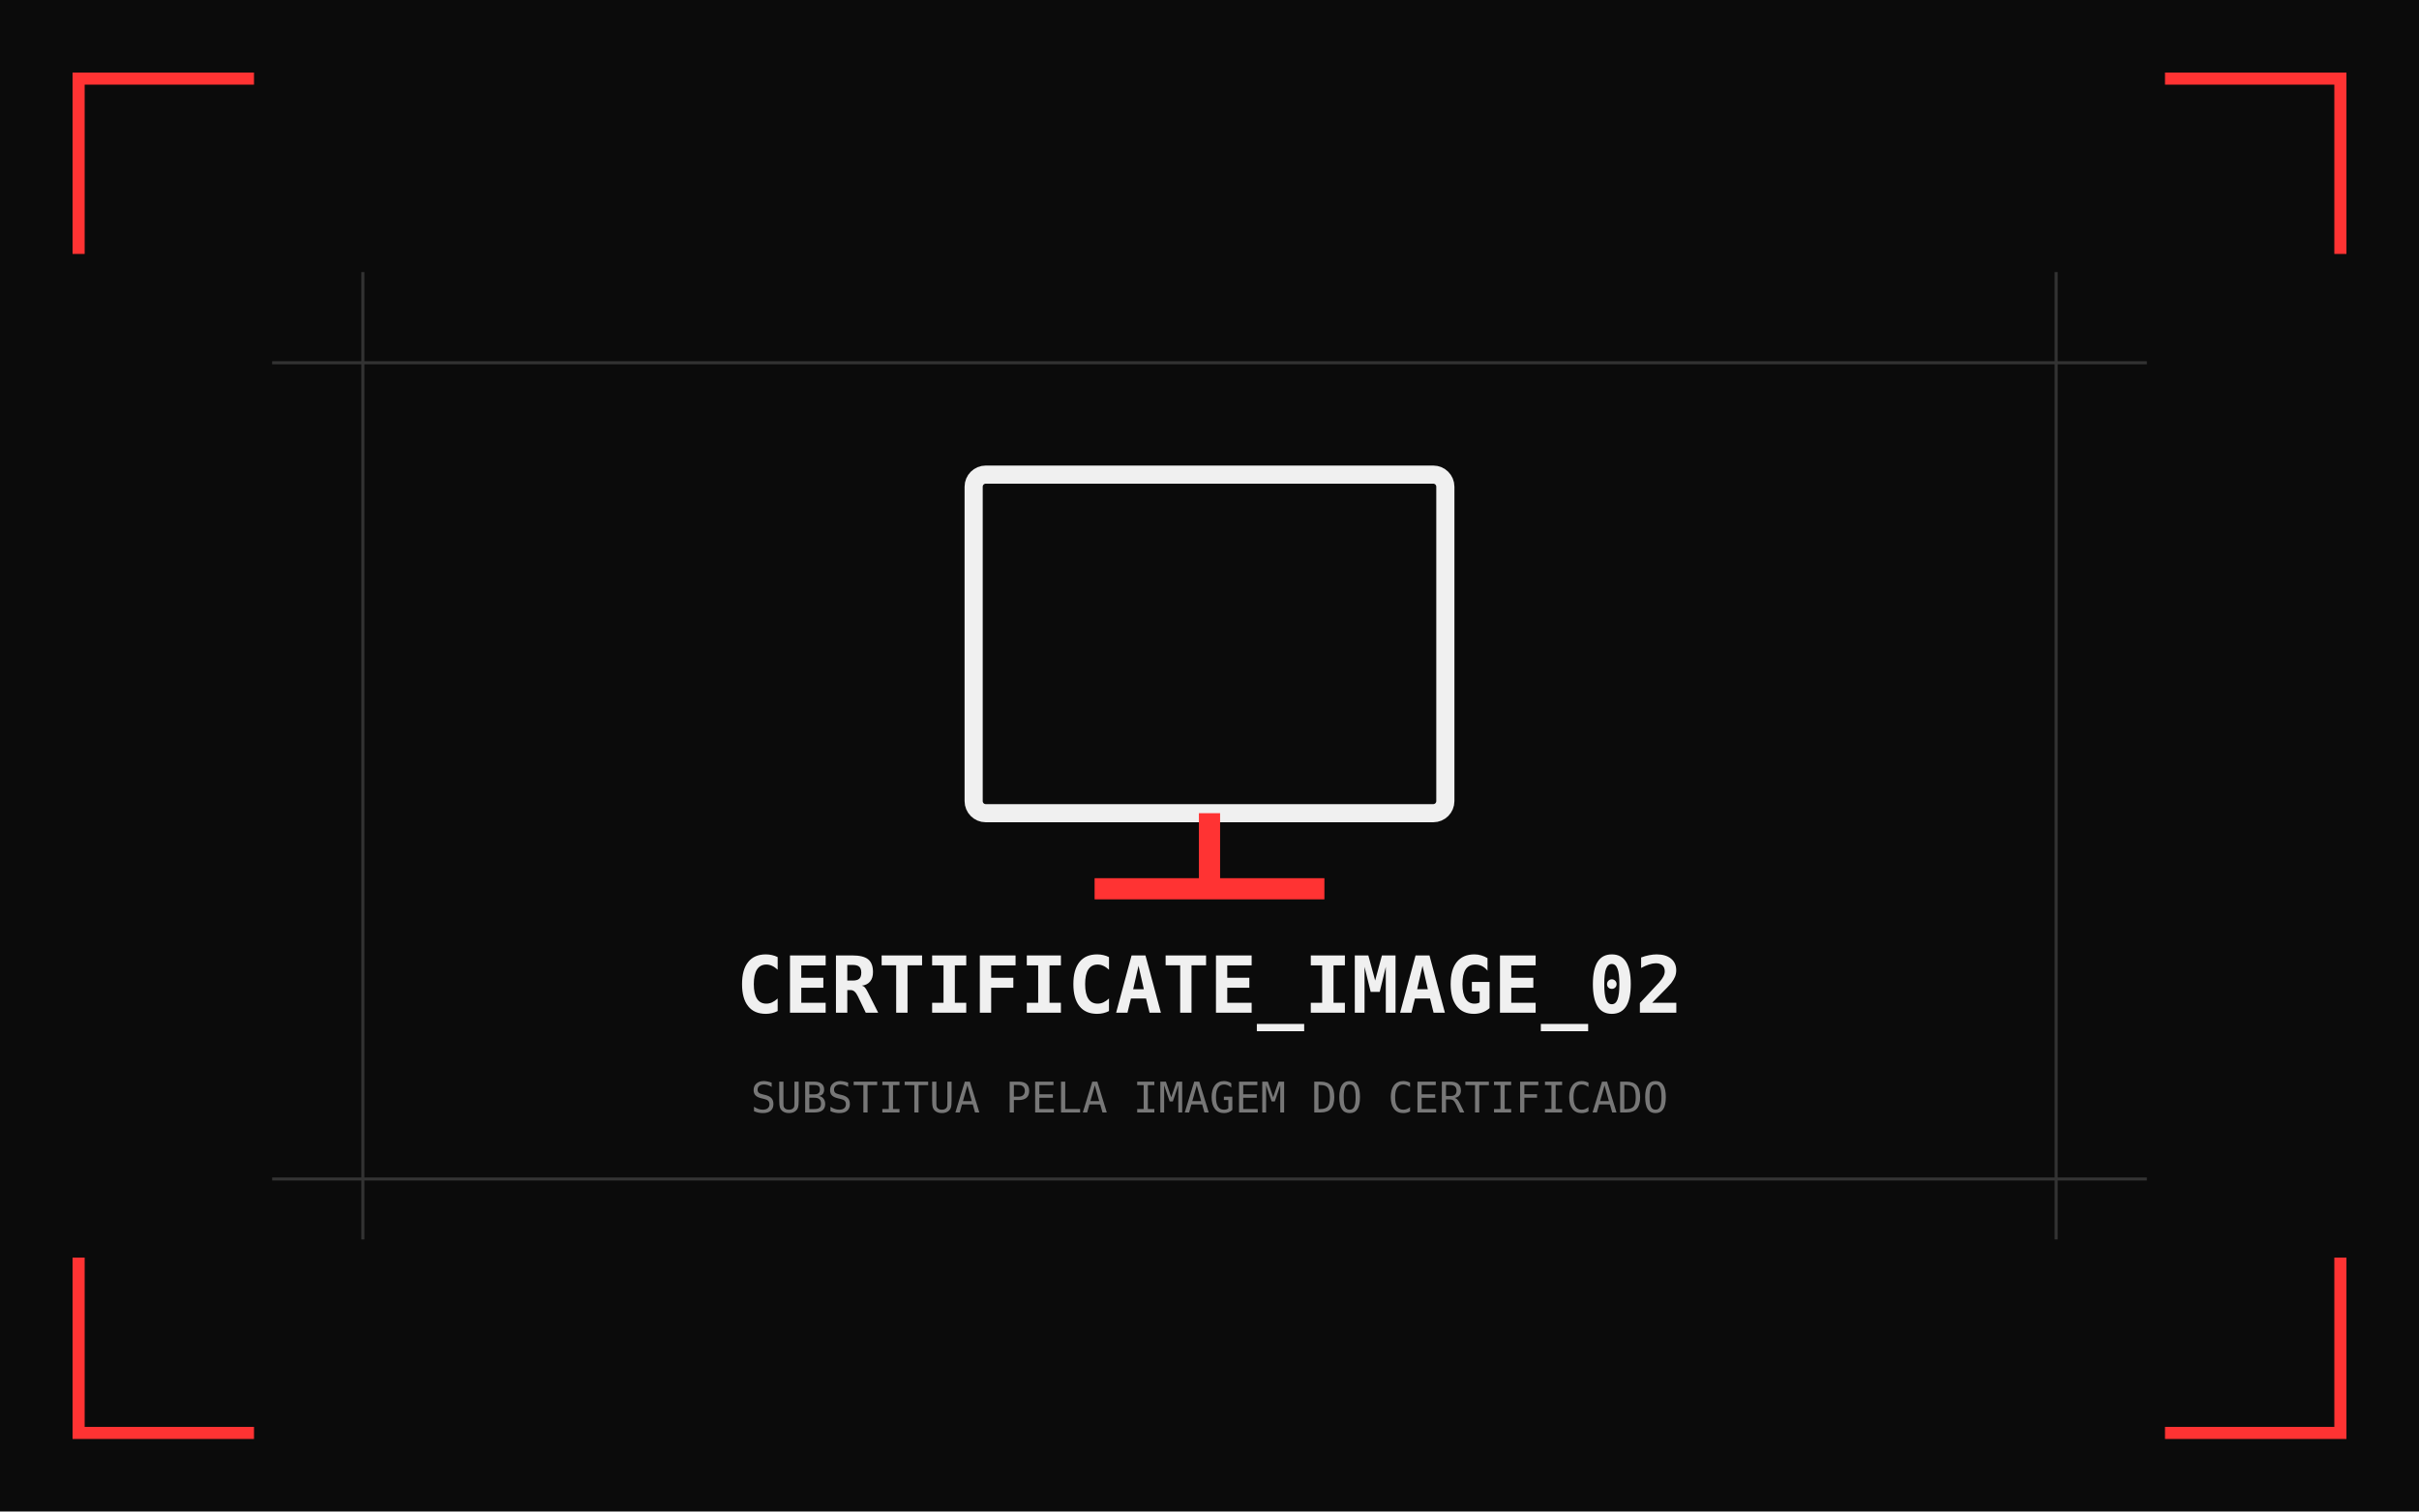
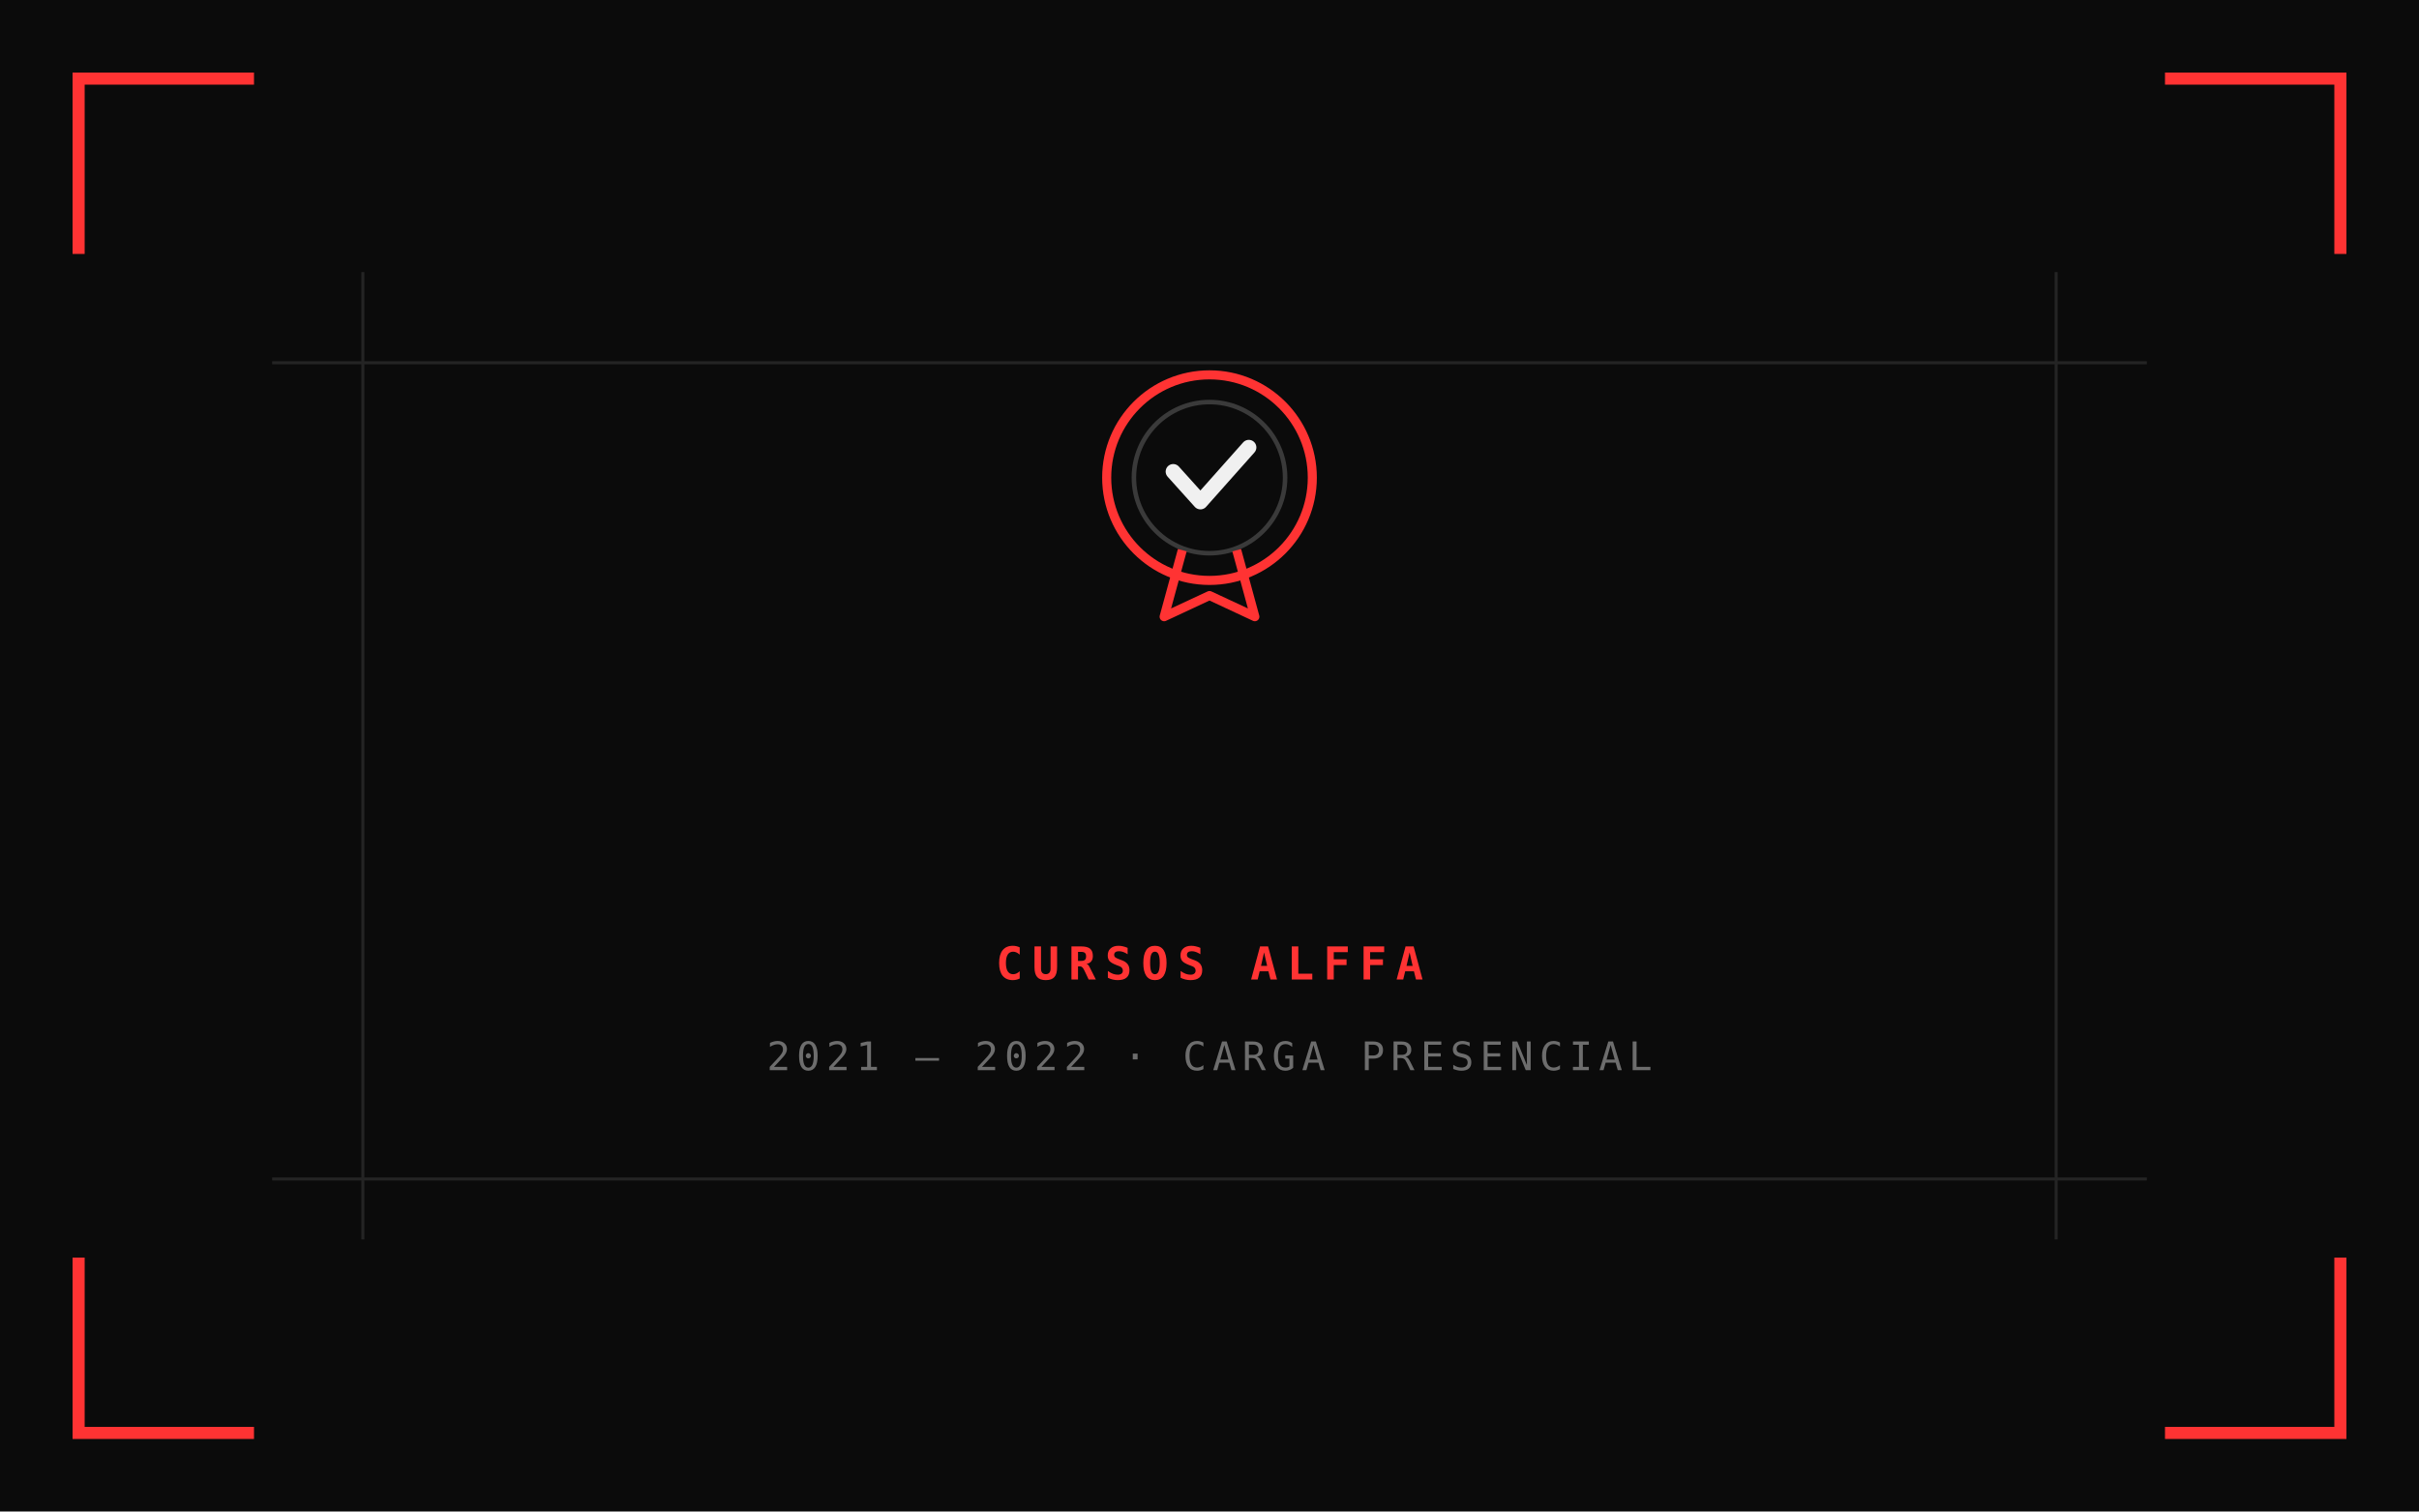
<svg xmlns="http://www.w3.org/2000/svg" viewBox="0 0 800 500">
  <rect width="800" height="500" fill="#0b0b0b" />
  <path d="M26 84V26h58M716 26h58v58M774 416v58h-58M84 474H26v-58" fill="none" stroke="#ff3333" stroke-width="4" />
-   <g fill="none" stroke="#333">
+   <g fill="none" stroke="#242424">
    <path d="M90 120h620M90 390h620" />
    <path d="M120 90v320M680 90v320" />
  </g>
-   <rect x="322" y="157" width="156" height="112" rx="4" fill="none" stroke="#f0f0f0" stroke-width="6" />
-   <path d="M362 294h76M400 269v25" stroke="#ff3333" stroke-width="7" />
-   <text x="400" y="335" text-anchor="middle" fill="#f0f0f0" font-family="monospace" font-size="26" font-weight="700">CERTIFICATE_IMAGE_02</text>
-   <text x="400" y="368" text-anchor="middle" fill="#777" font-family="monospace" font-size="14">SUBSTITUA PELA IMAGEM DO CERTIFICADO</text>
+   <g transform="translate(400 158)">
+     <circle r="34" fill="none" stroke="#ff3333" stroke-width="3" />
+     <circle r="25" fill="none" stroke="#3a3a3a" stroke-width="1.5" />
+     <path d="M-9 24 -15 46 0 39 15 46 9 24" fill="none" stroke="#ff3333" stroke-width="3" stroke-linejoin="round" />
+     <path d="M-12 -2 -3 8 13 -10" fill="none" stroke="#f0f0f0" stroke-width="5" stroke-linecap="round" stroke-linejoin="round" />
+   </g>
+   <text x="400" y="324" text-anchor="middle" fill="#ff3333" font-family="monospace" font-size="15" font-weight="700" letter-spacing="3">CURSOS ALFFA</text>
+   <text x="400" y="354" text-anchor="middle" fill="#6d6d6d" font-family="monospace" font-size="13" letter-spacing="2">2021 — 2022  ·  CARGA PRESENCIAL</text>
</svg>
